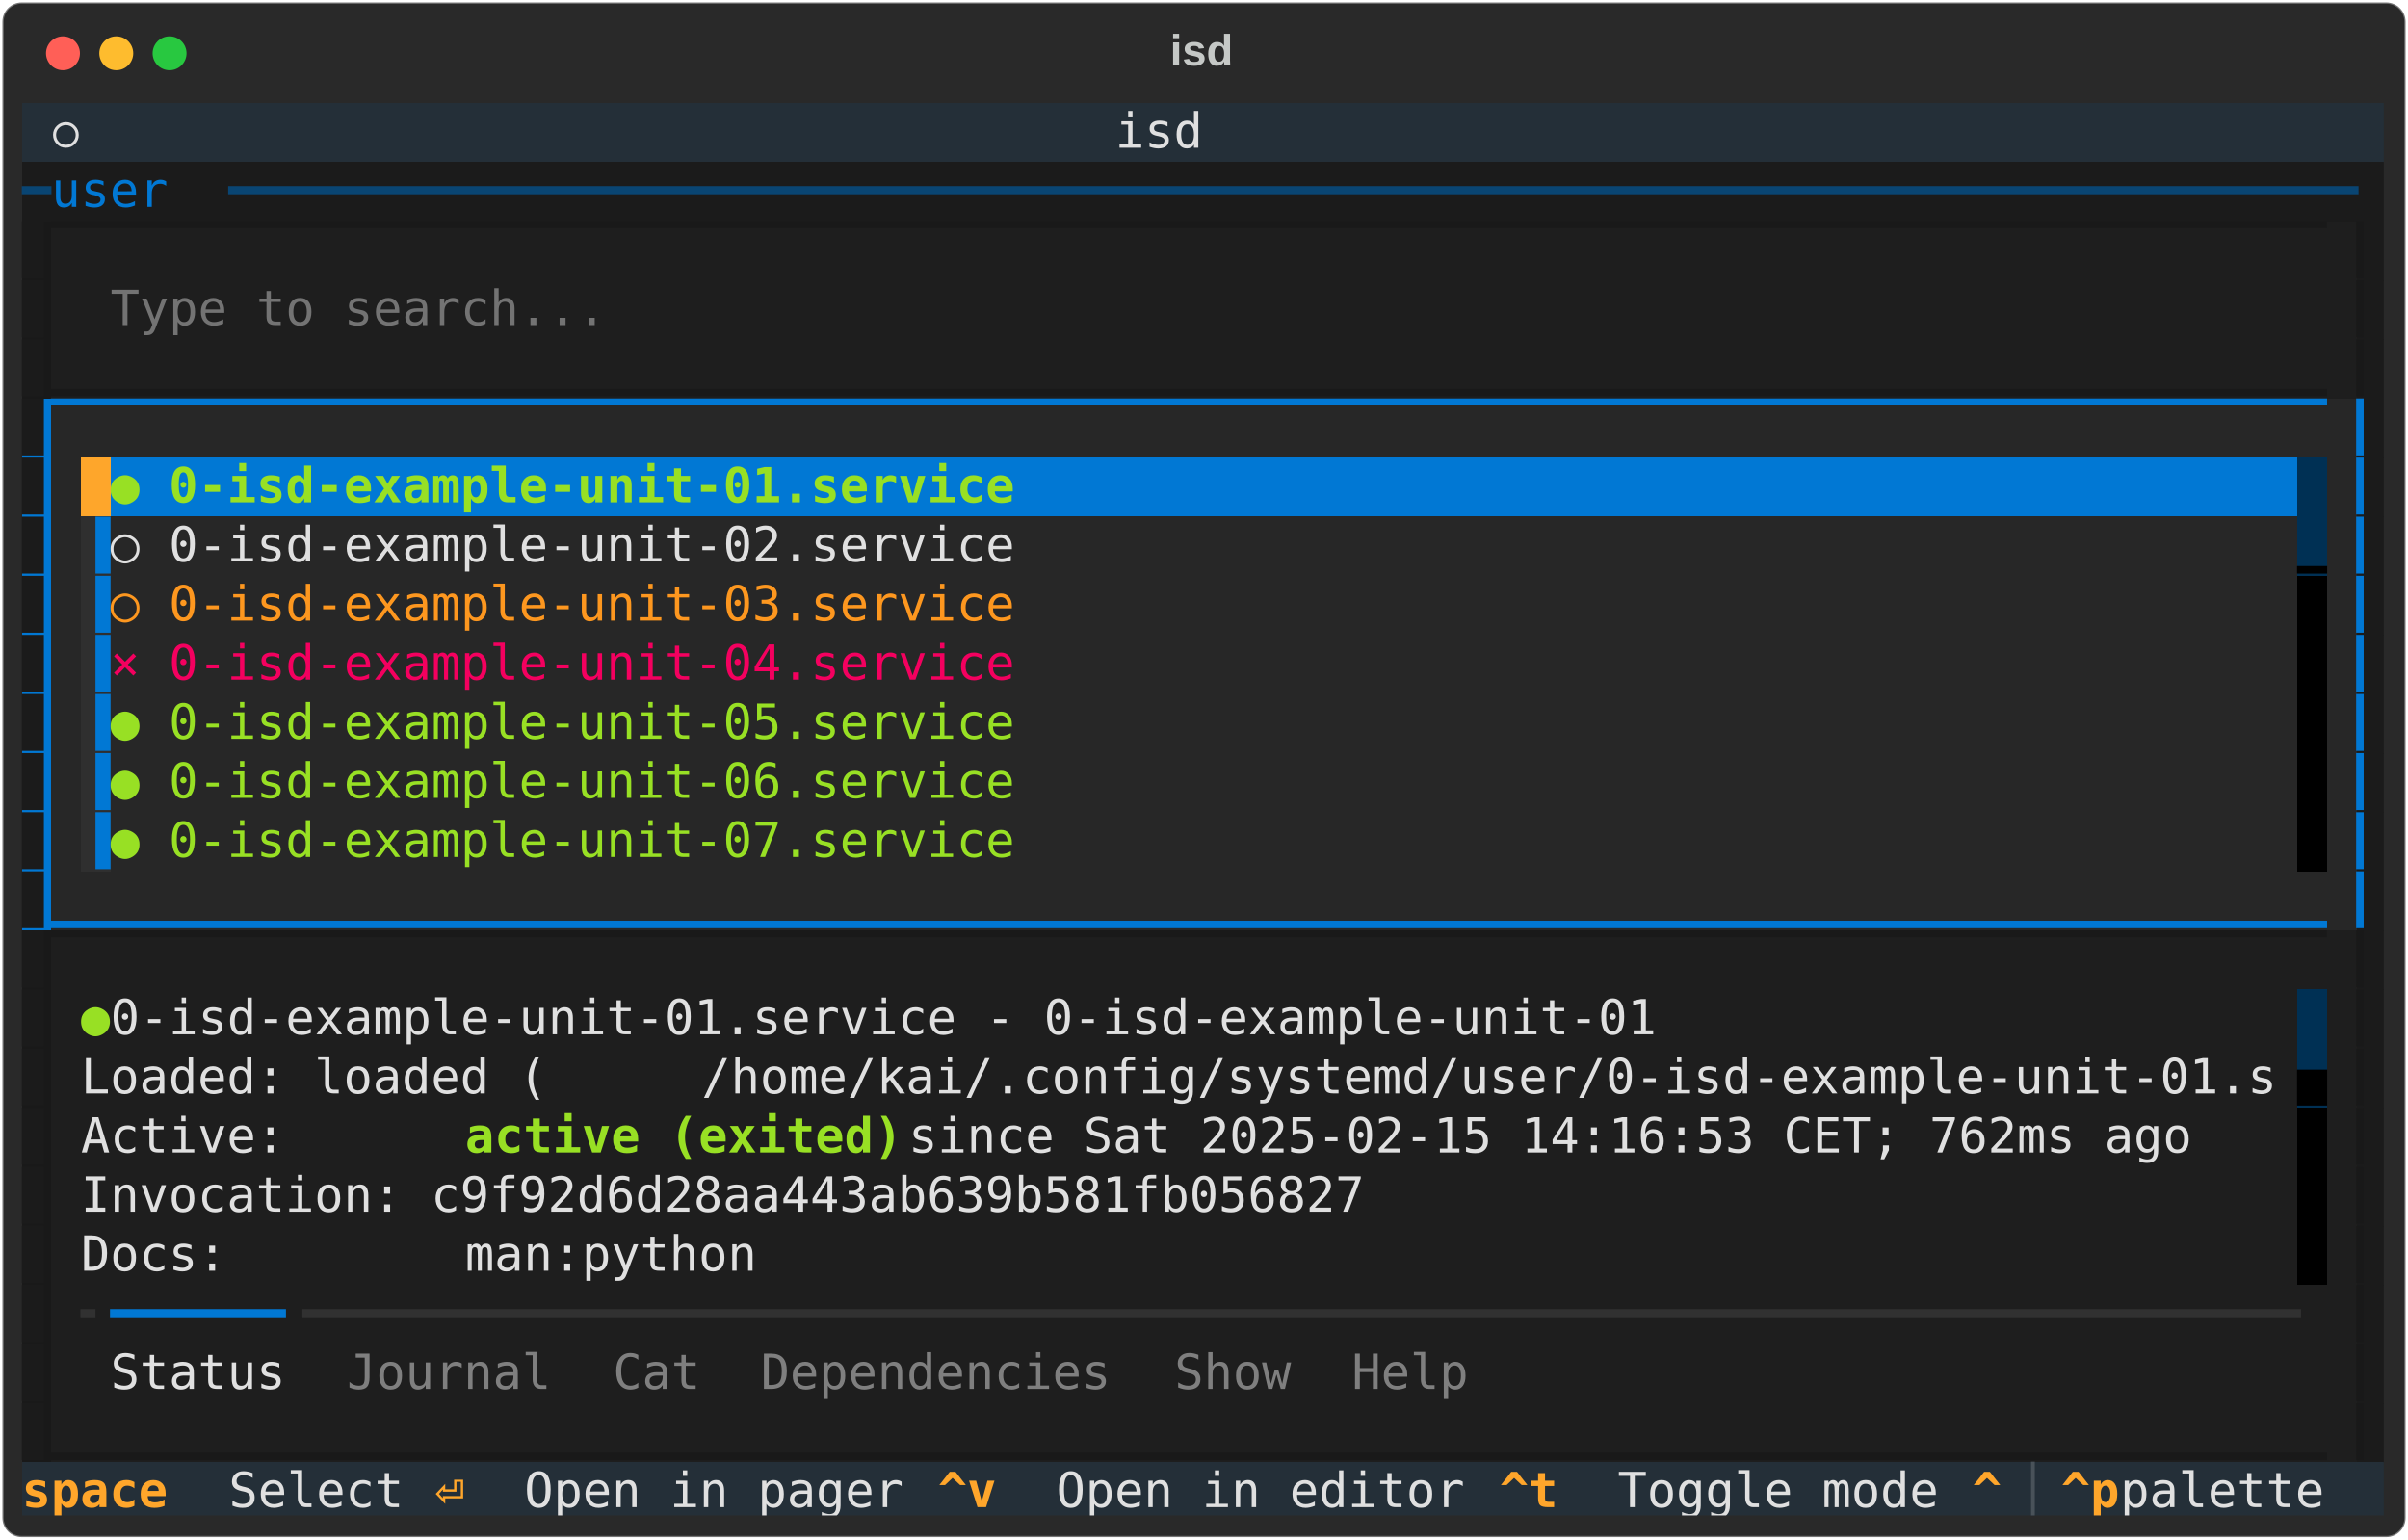
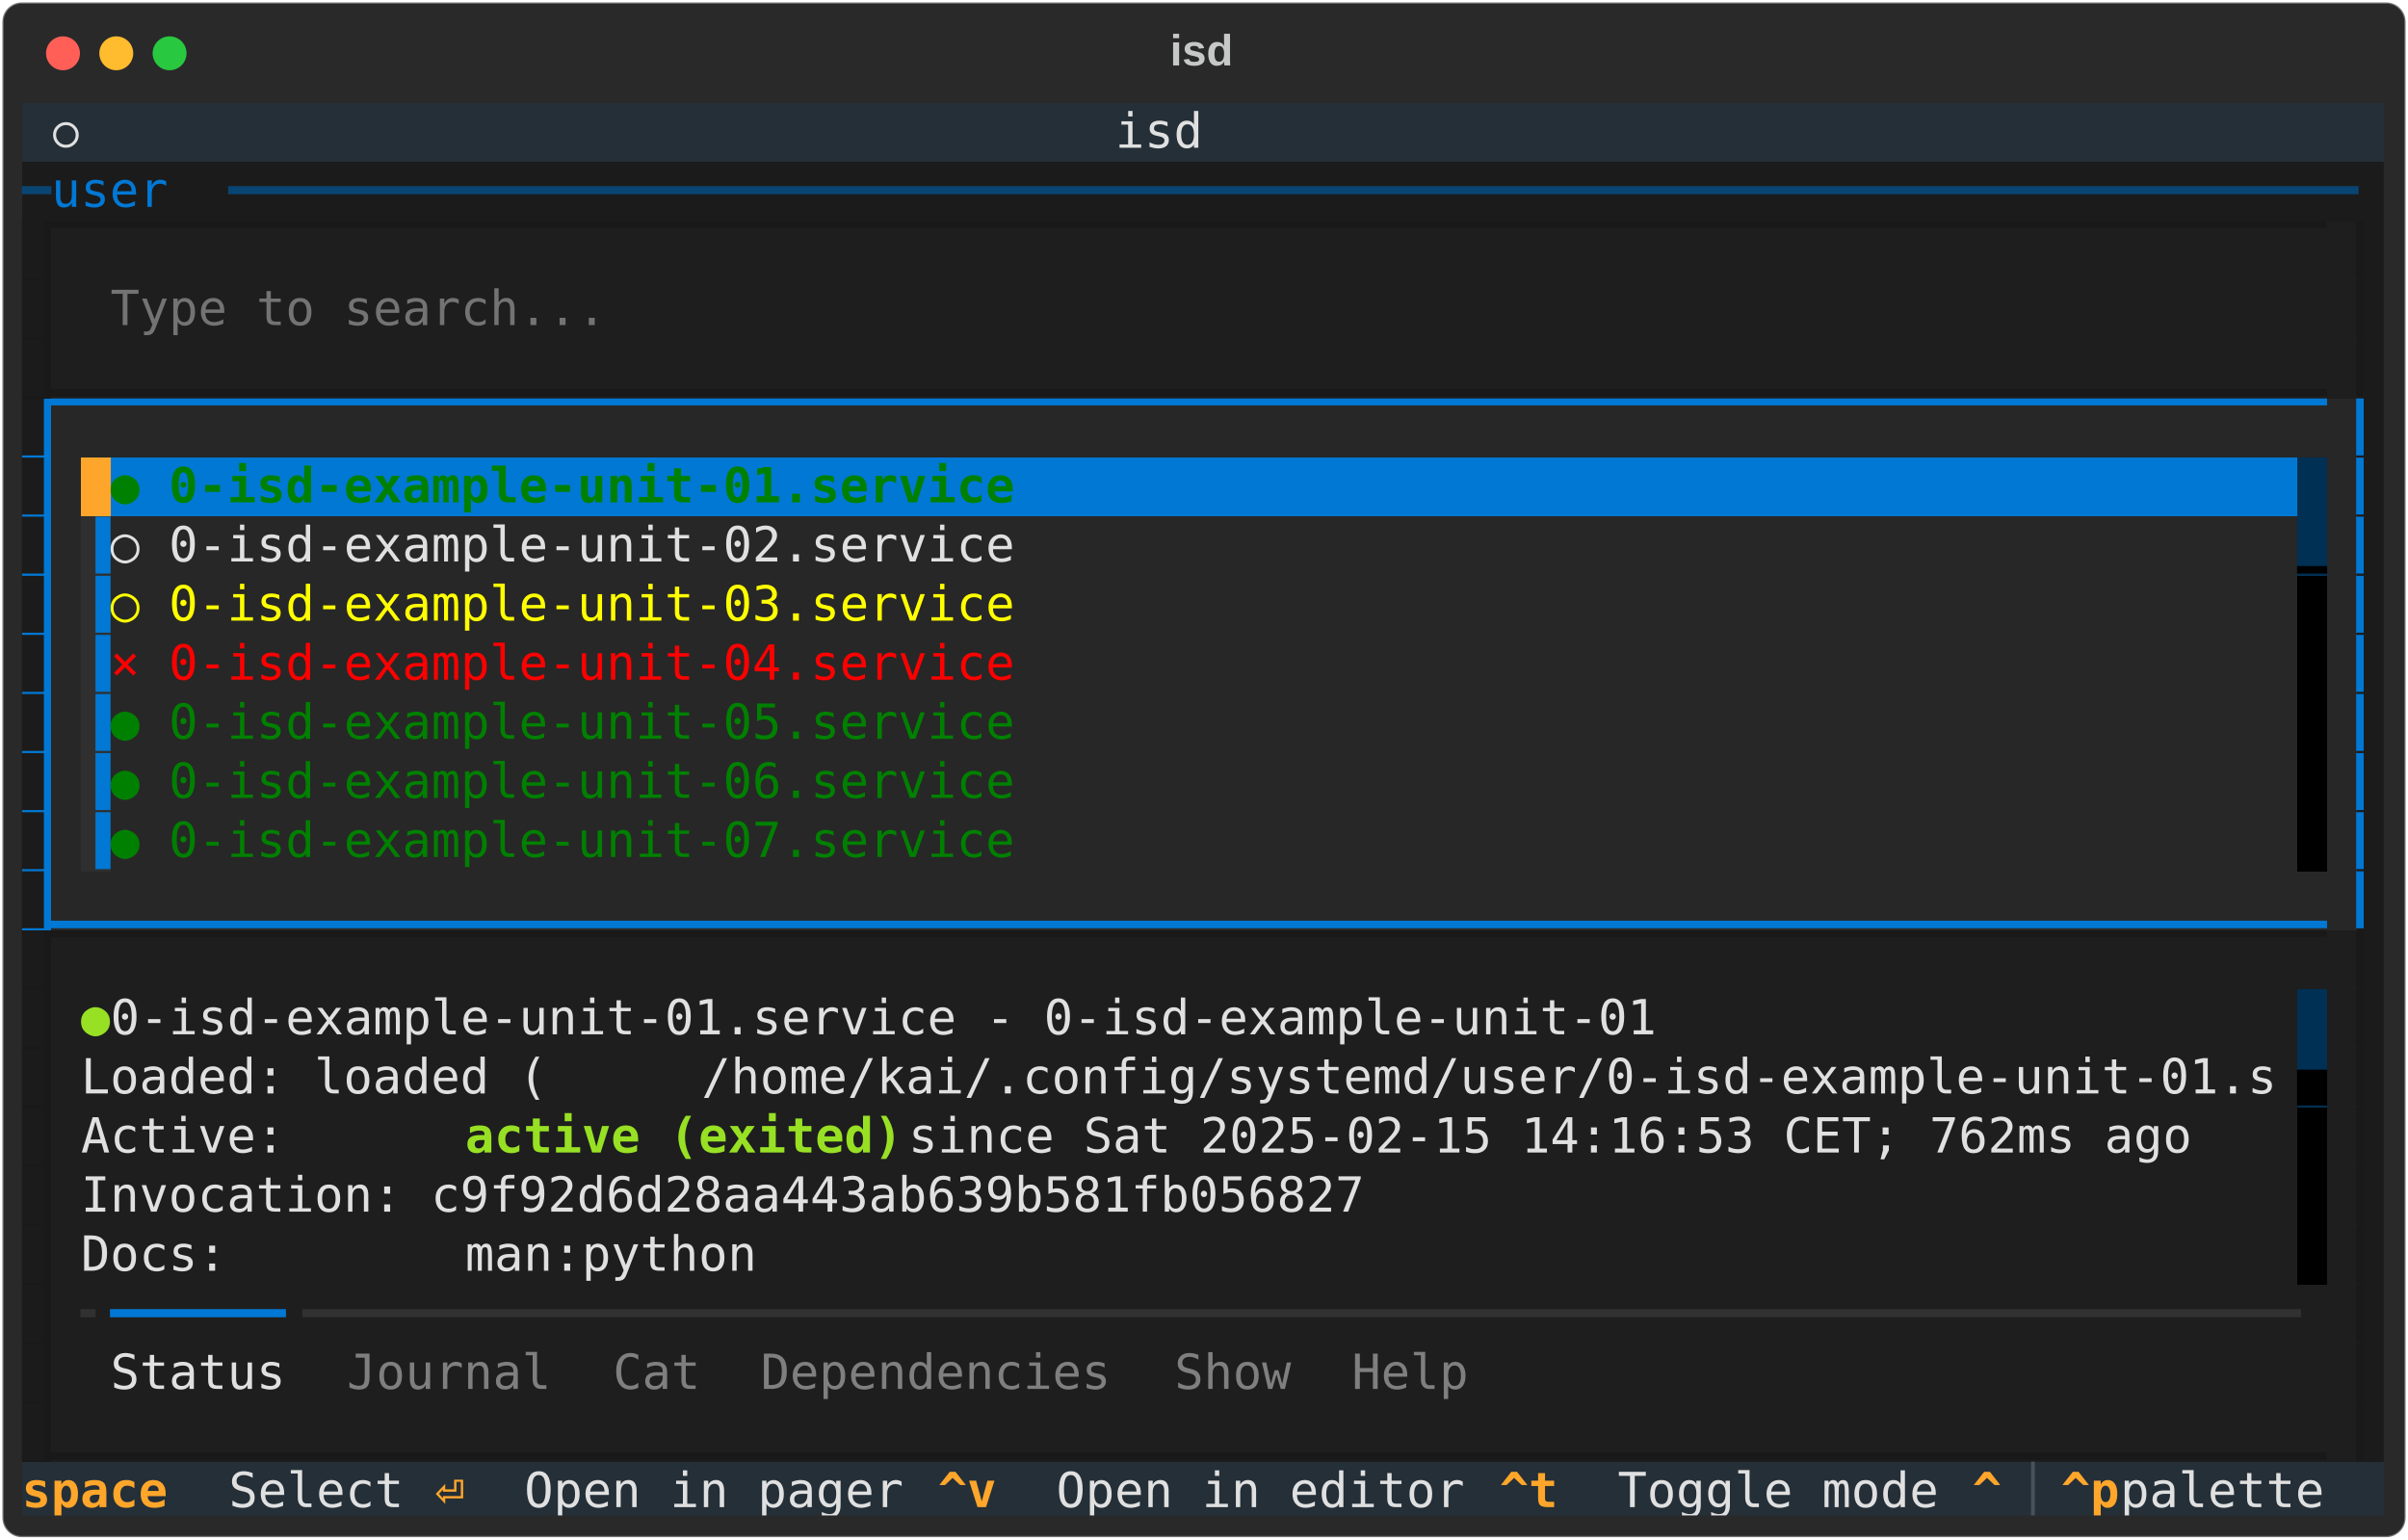
<svg xmlns="http://www.w3.org/2000/svg" class="rich-terminal" viewBox="0 0 994 635.6">
  <style>

    @font-face {
        font-family: "Fira Code";
        src: local("FiraCode-Regular"),
                url("https://cdnjs.cloudflare.com/ajax/libs/firacode/6.2.0/woff2/FiraCode-Regular.woff2") format("woff2"),
                url("https://cdnjs.cloudflare.com/ajax/libs/firacode/6.2.0/woff/FiraCode-Regular.woff") format("woff");
        font-style: normal;
        font-weight: 400;
    }
    @font-face {
        font-family: "Fira Code";
        src: local("FiraCode-Bold"),
                url("https://cdnjs.cloudflare.com/ajax/libs/firacode/6.2.0/woff2/FiraCode-Bold.woff2") format("woff2"),
                url("https://cdnjs.cloudflare.com/ajax/libs/firacode/6.2.0/woff/FiraCode-Bold.woff") format("woff");
        font-style: bold;
        font-weight: 700;
    }

    .terminal-matrix {
        font-family: Fira Code, monospace;
        font-size: 20px;
        line-height: 24.4px;
        font-variant-east-asian: full-width;
    }

    .terminal-title {
        font-size: 18px;
        font-weight: bold;
        font-family: arial;
    }

    .terminal-r1 { fill: #c5c8c6 }
.terminal-r2 { fill: #e0e0e0 }
.terminal-r3 { fill: #094573 }
.terminal-r4 { fill: #0178d4 }
.terminal-r5 { fill: #1b1b1b }
.terminal-r6 { fill: #191919 }
.terminal-r7 { fill: #737373 }
.terminal-r8 { fill: #fea62b }
- .terminal-r9 { fill: #98e024;font-weight: bold }
+ .terminal-r9 { fill: #008000;font-weight: bold }
.terminal-r10 { fill: #ddedf9;font-weight: bold }
.terminal-r11 { fill: #272727 }
.terminal-r12 { fill: #000000 }
- .terminal-r13 { fill: #fd971f }
- .terminal-r14 { fill: #f4005f }
- .terminal-r15 { fill: #98e024 }
- .terminal-r16 { fill: #1e1e1e }
- .terminal-r17 { fill: #313131 }
- .terminal-r18 { fill: #7f7f7f }
- .terminal-r19 { fill: #ffa62b;font-weight: bold }
- .terminal-r20 { fill: #495259 }
+ .terminal-r13 { fill: #ffff00 }
+ .terminal-r14 { fill: #ff0000 }
+ .terminal-r15 { fill: #008000 }
+ .terminal-r16 { fill: #98e024;font-weight: bold }
+ .terminal-r17 { fill: #1e1e1e }
+ .terminal-r18 { fill: #313131 }
+ .terminal-r19 { fill: #7f7f7f }
+ .terminal-r20 { fill: #ffa62b;font-weight: bold }
+ .terminal-r21 { fill: #495259 }
    </style>
  <defs>
    <clipPath id="terminal-clip-terminal">
      <rect x="0" y="0" width="975.0" height="584.6" />
    </clipPath>
    <clipPath id="terminal-line-0">
      <rect x="0" y="1.5" width="976" height="24.65" />
    </clipPath>
    <clipPath id="terminal-line-1">
      <rect x="0" y="25.9" width="976" height="24.65" />
    </clipPath>
    <clipPath id="terminal-line-2">
      <rect x="0" y="50.3" width="976" height="24.65" />
    </clipPath>
    <clipPath id="terminal-line-3">
      <rect x="0" y="74.7" width="976" height="24.65" />
    </clipPath>
    <clipPath id="terminal-line-4">
      <rect x="0" y="99.1" width="976" height="24.65" />
    </clipPath>
    <clipPath id="terminal-line-5">
      <rect x="0" y="123.5" width="976" height="24.65" />
    </clipPath>
    <clipPath id="terminal-line-6">
      <rect x="0" y="147.9" width="976" height="24.65" />
    </clipPath>
    <clipPath id="terminal-line-7">
      <rect x="0" y="172.3" width="976" height="24.65" />
    </clipPath>
    <clipPath id="terminal-line-8">
      <rect x="0" y="196.7" width="976" height="24.65" />
    </clipPath>
    <clipPath id="terminal-line-9">
      <rect x="0" y="221.1" width="976" height="24.65" />
    </clipPath>
    <clipPath id="terminal-line-10">
      <rect x="0" y="245.5" width="976" height="24.65" />
    </clipPath>
    <clipPath id="terminal-line-11">
      <rect x="0" y="269.9" width="976" height="24.65" />
    </clipPath>
    <clipPath id="terminal-line-12">
      <rect x="0" y="294.3" width="976" height="24.65" />
    </clipPath>
    <clipPath id="terminal-line-13">
      <rect x="0" y="318.7" width="976" height="24.65" />
    </clipPath>
    <clipPath id="terminal-line-14">
      <rect x="0" y="343.1" width="976" height="24.65" />
    </clipPath>
    <clipPath id="terminal-line-15">
      <rect x="0" y="367.5" width="976" height="24.65" />
    </clipPath>
    <clipPath id="terminal-line-16">
      <rect x="0" y="391.9" width="976" height="24.65" />
    </clipPath>
    <clipPath id="terminal-line-17">
      <rect x="0" y="416.3" width="976" height="24.65" />
    </clipPath>
    <clipPath id="terminal-line-18">
      <rect x="0" y="440.7" width="976" height="24.65" />
    </clipPath>
    <clipPath id="terminal-line-19">
      <rect x="0" y="465.1" width="976" height="24.65" />
    </clipPath>
    <clipPath id="terminal-line-20">
      <rect x="0" y="489.5" width="976" height="24.65" />
    </clipPath>
    <clipPath id="terminal-line-21">
      <rect x="0" y="513.9" width="976" height="24.65" />
    </clipPath>
    <clipPath id="terminal-line-22">
      <rect x="0" y="538.3" width="976" height="24.65" />
    </clipPath>
  </defs>
  <rect fill="#292929" stroke="rgba(255,255,255,0.35)" stroke-width="1" x="1" y="1" width="992" height="633.6" rx="8" />
  <text class="terminal-title" fill="#c5c8c6" text-anchor="middle" x="496" y="27">isd</text>
  <g transform="translate(26,22)">
    <circle cx="0" cy="0" r="7" fill="#ff5f57" />
    <circle cx="22" cy="0" r="7" fill="#febc2e" />
    <circle cx="44" cy="0" r="7" fill="#28c840" />
  </g>
  <g transform="translate(9, 41)" clip-path="url(#terminal-clip-terminal)">
    <rect fill="#242f38" x="0" y="1.5" width="12.2" height="24.65" shape-rendering="crispEdges" />
    <rect fill="#242f38" x="12.2" y="1.5" width="12.2" height="24.65" shape-rendering="crispEdges" />
    <rect fill="#242f38" x="24.4" y="1.5" width="61" height="24.65" shape-rendering="crispEdges" />
    <rect fill="#242f38" x="85.4" y="1.5" width="12.2" height="24.65" shape-rendering="crispEdges" />
    <rect fill="#242f38" x="97.6" y="1.5" width="353.8" height="24.65" shape-rendering="crispEdges" />
    <rect fill="#242f38" x="451.4" y="1.5" width="36.6" height="24.65" shape-rendering="crispEdges" />
    <rect fill="#242f38" x="488" y="1.5" width="366" height="24.65" shape-rendering="crispEdges" />
    <rect fill="#242f38" x="854" y="1.5" width="12.2" height="24.65" shape-rendering="crispEdges" />
    <rect fill="#242f38" x="866.2" y="1.5" width="0" height="24.65" shape-rendering="crispEdges" />
    <rect fill="#242f38" x="866.2" y="1.5" width="109.8" height="24.65" shape-rendering="crispEdges" />
    <rect fill="#1b1b1b" x="0" y="25.9" width="12.2" height="24.65" shape-rendering="crispEdges" />
    <rect fill="#1b1b1b" x="12.2" y="25.9" width="73.2" height="24.65" shape-rendering="crispEdges" />
    <rect fill="#1b1b1b" x="85.4" y="25.9" width="890.6" height="24.65" shape-rendering="crispEdges" />
    <rect fill="#191919" x="0" y="50.3" width="12.2" height="24.65" shape-rendering="crispEdges" />
    <rect fill="#1e1e1e" x="12.2" y="50.3" width="951.6" height="24.65" shape-rendering="crispEdges" />
    <rect fill="#1b1b1b" x="963.8" y="50.3" width="12.2" height="24.65" shape-rendering="crispEdges" />
    <rect fill="#191919" x="0" y="74.7" width="12.2" height="24.65" shape-rendering="crispEdges" />
    <rect fill="#1e1e1e" x="12.2" y="74.7" width="24.4" height="24.65" shape-rendering="crispEdges" />
    <rect fill="#1e1e1e" x="36.6" y="74.7" width="207.4" height="24.65" shape-rendering="crispEdges" />
    <rect fill="#1e1e1e" x="244" y="74.7" width="695.4" height="24.65" shape-rendering="crispEdges" />
    <rect fill="#1e1e1e" x="939.4" y="74.7" width="24.4" height="24.65" shape-rendering="crispEdges" />
    <rect fill="#1b1b1b" x="963.8" y="74.7" width="12.2" height="24.65" shape-rendering="crispEdges" />
    <rect fill="#191919" x="0" y="99.1" width="12.2" height="24.65" shape-rendering="crispEdges" />
    <rect fill="#1e1e1e" x="12.2" y="99.1" width="951.6" height="24.65" shape-rendering="crispEdges" />
    <rect fill="#1b1b1b" x="963.8" y="99.1" width="12.2" height="24.65" shape-rendering="crispEdges" />
    <rect fill="#0178d4" x="0" y="123.5" width="12.2" height="24.65" shape-rendering="crispEdges" />
    <rect fill="#272727" x="12.2" y="123.5" width="951.6" height="24.65" shape-rendering="crispEdges" />
    <rect fill="#1b1b1b" x="963.8" y="123.5" width="12.2" height="24.65" shape-rendering="crispEdges" />
    <rect fill="#0178d4" x="0" y="147.9" width="12.2" height="24.65" shape-rendering="crispEdges" />
    <rect fill="#272727" x="12.2" y="147.9" width="12.2" height="24.65" shape-rendering="crispEdges" />
    <rect fill="#fea62b" x="24.4" y="147.9" width="12.2" height="24.65" shape-rendering="crispEdges" />
    <rect fill="#0178d4" x="36.6" y="147.9" width="390.4" height="24.65" shape-rendering="crispEdges" />
    <rect fill="#0178d4" x="427" y="147.9" width="512.4" height="24.65" shape-rendering="crispEdges" />
    <rect fill="#003054" x="939.4" y="147.9" width="12.2" height="24.65" shape-rendering="crispEdges" />
    <rect fill="#272727" x="951.6" y="147.9" width="12.2" height="24.65" shape-rendering="crispEdges" />
    <rect fill="#1b1b1b" x="963.8" y="147.9" width="12.2" height="24.65" shape-rendering="crispEdges" />
    <rect fill="#0178d4" x="0" y="172.3" width="12.2" height="24.65" shape-rendering="crispEdges" />
    <rect fill="#272727" x="12.2" y="172.3" width="12.2" height="24.65" shape-rendering="crispEdges" />
    <rect fill="#2f2f2f" x="24.4" y="172.3" width="12.2" height="24.65" shape-rendering="crispEdges" />
-     <rect fill="#272727" x="36.6" y="172.3" width="902.8" height="24.65" shape-rendering="crispEdges" />
+     <rect fill="#272727" x="36.6" y="172.3" width="390.4" height="24.65" shape-rendering="crispEdges" />
+     <rect fill="#272727" x="427" y="172.3" width="512.4" height="24.65" shape-rendering="crispEdges" />
    <rect fill="#003054" x="939.4" y="172.3" width="12.2" height="24.65" shape-rendering="crispEdges" />
    <rect fill="#272727" x="951.6" y="172.3" width="12.2" height="24.65" shape-rendering="crispEdges" />
    <rect fill="#1b1b1b" x="963.8" y="172.3" width="12.2" height="24.65" shape-rendering="crispEdges" />
    <rect fill="#0178d4" x="0" y="196.7" width="12.2" height="24.65" shape-rendering="crispEdges" />
    <rect fill="#272727" x="12.2" y="196.7" width="12.2" height="24.65" shape-rendering="crispEdges" />
    <rect fill="#2f2f2f" x="24.4" y="196.7" width="12.2" height="24.65" shape-rendering="crispEdges" />
    <rect fill="#272727" x="36.6" y="196.7" width="390.4" height="24.65" shape-rendering="crispEdges" />
    <rect fill="#272727" x="427" y="196.7" width="512.4" height="24.65" shape-rendering="crispEdges" />
    <rect fill="#000000" x="939.4" y="196.7" width="12.2" height="24.65" shape-rendering="crispEdges" />
    <rect fill="#272727" x="951.6" y="196.7" width="12.2" height="24.65" shape-rendering="crispEdges" />
    <rect fill="#1b1b1b" x="963.8" y="196.7" width="12.2" height="24.65" shape-rendering="crispEdges" />
    <rect fill="#0178d4" x="0" y="221.1" width="12.2" height="24.65" shape-rendering="crispEdges" />
    <rect fill="#272727" x="12.2" y="221.1" width="12.2" height="24.65" shape-rendering="crispEdges" />
    <rect fill="#2f2f2f" x="24.4" y="221.1" width="12.2" height="24.65" shape-rendering="crispEdges" />
    <rect fill="#272727" x="36.6" y="221.1" width="390.4" height="24.65" shape-rendering="crispEdges" />
    <rect fill="#272727" x="427" y="221.1" width="512.4" height="24.65" shape-rendering="crispEdges" />
    <rect fill="#000000" x="939.4" y="221.1" width="12.2" height="24.65" shape-rendering="crispEdges" />
    <rect fill="#272727" x="951.6" y="221.1" width="12.2" height="24.65" shape-rendering="crispEdges" />
    <rect fill="#1b1b1b" x="963.8" y="221.1" width="12.2" height="24.65" shape-rendering="crispEdges" />
    <rect fill="#0178d4" x="0" y="245.5" width="12.2" height="24.65" shape-rendering="crispEdges" />
    <rect fill="#272727" x="12.2" y="245.5" width="12.2" height="24.65" shape-rendering="crispEdges" />
    <rect fill="#2f2f2f" x="24.4" y="245.5" width="12.2" height="24.65" shape-rendering="crispEdges" />
    <rect fill="#272727" x="36.6" y="245.5" width="390.4" height="24.65" shape-rendering="crispEdges" />
    <rect fill="#272727" x="427" y="245.5" width="512.4" height="24.65" shape-rendering="crispEdges" />
    <rect fill="#000000" x="939.4" y="245.5" width="12.2" height="24.65" shape-rendering="crispEdges" />
    <rect fill="#272727" x="951.6" y="245.5" width="12.2" height="24.65" shape-rendering="crispEdges" />
    <rect fill="#1b1b1b" x="963.8" y="245.5" width="12.2" height="24.65" shape-rendering="crispEdges" />
    <rect fill="#0178d4" x="0" y="269.9" width="12.2" height="24.65" shape-rendering="crispEdges" />
    <rect fill="#272727" x="12.2" y="269.9" width="12.2" height="24.65" shape-rendering="crispEdges" />
    <rect fill="#2f2f2f" x="24.4" y="269.9" width="12.2" height="24.65" shape-rendering="crispEdges" />
    <rect fill="#272727" x="36.6" y="269.9" width="390.4" height="24.65" shape-rendering="crispEdges" />
    <rect fill="#272727" x="427" y="269.9" width="512.4" height="24.65" shape-rendering="crispEdges" />
    <rect fill="#000000" x="939.4" y="269.9" width="12.2" height="24.65" shape-rendering="crispEdges" />
    <rect fill="#272727" x="951.6" y="269.9" width="12.2" height="24.65" shape-rendering="crispEdges" />
    <rect fill="#1b1b1b" x="963.8" y="269.9" width="12.2" height="24.65" shape-rendering="crispEdges" />
    <rect fill="#0178d4" x="0" y="294.3" width="12.2" height="24.65" shape-rendering="crispEdges" />
    <rect fill="#272727" x="12.2" y="294.3" width="12.2" height="24.65" shape-rendering="crispEdges" />
    <rect fill="#2f2f2f" x="24.4" y="294.3" width="12.2" height="24.65" shape-rendering="crispEdges" />
    <rect fill="#272727" x="36.6" y="294.3" width="390.4" height="24.65" shape-rendering="crispEdges" />
    <rect fill="#272727" x="427" y="294.3" width="512.4" height="24.65" shape-rendering="crispEdges" />
    <rect fill="#000000" x="939.4" y="294.3" width="12.2" height="24.65" shape-rendering="crispEdges" />
    <rect fill="#272727" x="951.6" y="294.3" width="12.2" height="24.65" shape-rendering="crispEdges" />
    <rect fill="#1b1b1b" x="963.8" y="294.3" width="12.2" height="24.65" shape-rendering="crispEdges" />
    <rect fill="#0178d4" x="0" y="318.7" width="12.2" height="24.65" shape-rendering="crispEdges" />
    <rect fill="#272727" x="12.2" y="318.7" width="951.6" height="24.65" shape-rendering="crispEdges" />
    <rect fill="#1b1b1b" x="963.8" y="318.7" width="12.2" height="24.65" shape-rendering="crispEdges" />
    <rect fill="#191919" x="0" y="343.1" width="12.2" height="24.65" shape-rendering="crispEdges" />
    <rect fill="#1e1e1e" x="12.2" y="343.1" width="951.6" height="24.65" shape-rendering="crispEdges" />
    <rect fill="#1b1b1b" x="963.8" y="343.1" width="12.2" height="24.65" shape-rendering="crispEdges" />
    <rect fill="#191919" x="0" y="367.5" width="12.2" height="24.65" shape-rendering="crispEdges" />
    <rect fill="#1e1e1e" x="12.2" y="367.5" width="12.2" height="24.65" shape-rendering="crispEdges" />
    <rect fill="#1e1e1e" x="24.4" y="367.5" width="12.2" height="24.65" shape-rendering="crispEdges" />
    <rect fill="#1e1e1e" x="36.6" y="367.5" width="902.8" height="24.65" shape-rendering="crispEdges" />
    <rect fill="#003054" x="939.4" y="367.5" width="12.2" height="24.65" shape-rendering="crispEdges" />
    <rect fill="#1e1e1e" x="951.6" y="367.5" width="12.2" height="24.65" shape-rendering="crispEdges" />
    <rect fill="#1b1b1b" x="963.8" y="367.5" width="12.2" height="24.65" shape-rendering="crispEdges" />
    <rect fill="#191919" x="0" y="391.9" width="12.2" height="24.65" shape-rendering="crispEdges" />
    <rect fill="#1e1e1e" x="12.2" y="391.9" width="12.2" height="24.65" shape-rendering="crispEdges" />
    <rect fill="#1e1e1e" x="24.4" y="391.9" width="256.2" height="24.65" shape-rendering="crispEdges" />
    <rect fill="#1e1e1e" x="280.6" y="391.9" width="658.8" height="24.65" shape-rendering="crispEdges" />
    <rect fill="#003054" x="939.4" y="391.9" width="12.2" height="24.65" shape-rendering="crispEdges" />
    <rect fill="#1e1e1e" x="951.6" y="391.9" width="12.2" height="24.65" shape-rendering="crispEdges" />
    <rect fill="#1b1b1b" x="963.8" y="391.9" width="12.2" height="24.65" shape-rendering="crispEdges" />
    <rect fill="#191919" x="0" y="416.3" width="12.2" height="24.65" shape-rendering="crispEdges" />
    <rect fill="#1e1e1e" x="12.2" y="416.3" width="12.2" height="24.65" shape-rendering="crispEdges" />
    <rect fill="#1e1e1e" x="24.4" y="416.3" width="158.6" height="24.65" shape-rendering="crispEdges" />
    <rect fill="#1e1e1e" x="183" y="416.3" width="183" height="24.65" shape-rendering="crispEdges" />
    <rect fill="#1e1e1e" x="366" y="416.3" width="573.4" height="24.65" shape-rendering="crispEdges" />
    <rect fill="#000000" x="939.4" y="416.3" width="12.2" height="24.65" shape-rendering="crispEdges" />
    <rect fill="#1e1e1e" x="951.6" y="416.3" width="12.2" height="24.65" shape-rendering="crispEdges" />
    <rect fill="#1b1b1b" x="963.8" y="416.3" width="12.2" height="24.65" shape-rendering="crispEdges" />
    <rect fill="#191919" x="0" y="440.7" width="12.2" height="24.65" shape-rendering="crispEdges" />
    <rect fill="#1e1e1e" x="12.2" y="440.7" width="12.2" height="24.65" shape-rendering="crispEdges" />
    <rect fill="#1e1e1e" x="24.4" y="440.7" width="915" height="24.65" shape-rendering="crispEdges" />
    <rect fill="#000000" x="939.4" y="440.7" width="12.2" height="24.65" shape-rendering="crispEdges" />
    <rect fill="#1e1e1e" x="951.6" y="440.7" width="12.2" height="24.65" shape-rendering="crispEdges" />
    <rect fill="#1b1b1b" x="963.8" y="440.7" width="12.2" height="24.65" shape-rendering="crispEdges" />
    <rect fill="#191919" x="0" y="465.1" width="12.2" height="24.65" shape-rendering="crispEdges" />
    <rect fill="#1e1e1e" x="12.2" y="465.1" width="12.2" height="24.65" shape-rendering="crispEdges" />
    <rect fill="#1e1e1e" x="24.4" y="465.1" width="158.6" height="24.65" shape-rendering="crispEdges" />
    <rect fill="#1e1e1e" x="183" y="465.1" width="122" height="24.65" shape-rendering="crispEdges" />
    <rect fill="#1e1e1e" x="305" y="465.1" width="634.4" height="24.65" shape-rendering="crispEdges" />
    <rect fill="#000000" x="939.4" y="465.1" width="12.2" height="24.65" shape-rendering="crispEdges" />
    <rect fill="#1e1e1e" x="951.6" y="465.1" width="12.2" height="24.65" shape-rendering="crispEdges" />
    <rect fill="#1b1b1b" x="963.8" y="465.1" width="12.2" height="24.65" shape-rendering="crispEdges" />
    <rect fill="#191919" x="0" y="489.5" width="12.2" height="24.65" shape-rendering="crispEdges" />
    <rect fill="#1e1e1e" x="12.2" y="489.5" width="12.2" height="24.65" shape-rendering="crispEdges" />
    <rect fill="#1e1e1e" x="24.4" y="489.5" width="12.2" height="24.65" shape-rendering="crispEdges" />
    <rect fill="#1e1e1e" x="36.6" y="489.5" width="73.2" height="24.65" shape-rendering="crispEdges" />
    <rect fill="#1e1e1e" x="109.8" y="489.5" width="841.8" height="24.65" shape-rendering="crispEdges" />
    <rect fill="#1e1e1e" x="951.6" y="489.5" width="12.2" height="24.65" shape-rendering="crispEdges" />
    <rect fill="#1b1b1b" x="963.8" y="489.5" width="12.2" height="24.65" shape-rendering="crispEdges" />
    <rect fill="#191919" x="0" y="513.9" width="12.2" height="24.65" shape-rendering="crispEdges" />
    <rect fill="#1e1e1e" x="12.2" y="513.9" width="24.4" height="24.65" shape-rendering="crispEdges" />
    <rect fill="#1e1e1e" x="36.6" y="513.9" width="73.2" height="24.65" shape-rendering="crispEdges" />
    <rect fill="#1e1e1e" x="109.8" y="513.9" width="24.4" height="24.65" shape-rendering="crispEdges" />
    <rect fill="#1e1e1e" x="134.2" y="513.9" width="85.4" height="24.65" shape-rendering="crispEdges" />
    <rect fill="#1e1e1e" x="219.6" y="513.9" width="24.4" height="24.65" shape-rendering="crispEdges" />
    <rect fill="#1e1e1e" x="244" y="513.9" width="36.6" height="24.65" shape-rendering="crispEdges" />
    <rect fill="#1e1e1e" x="280.6" y="513.9" width="24.4" height="24.65" shape-rendering="crispEdges" />
    <rect fill="#1e1e1e" x="305" y="513.9" width="146.4" height="24.65" shape-rendering="crispEdges" />
    <rect fill="#1e1e1e" x="451.4" y="513.9" width="24.4" height="24.65" shape-rendering="crispEdges" />
    <rect fill="#1e1e1e" x="475.8" y="513.9" width="48.8" height="24.65" shape-rendering="crispEdges" />
    <rect fill="#1e1e1e" x="524.6" y="513.9" width="24.4" height="24.65" shape-rendering="crispEdges" />
    <rect fill="#1e1e1e" x="549" y="513.9" width="48.8" height="24.65" shape-rendering="crispEdges" />
-     <rect fill="#1e1e1e" x="597.8" y="513.9" width="12.2" height="24.65" shape-rendering="crispEdges" />
-     <rect fill="#1e1e1e" x="610" y="513.9" width="341.6" height="24.65" shape-rendering="crispEdges" />
-     <rect fill="#1e1e1e" x="951.6" y="513.9" width="12.2" height="24.65" shape-rendering="crispEdges" />
+     <rect fill="#1e1e1e" x="597.8" y="513.9" width="366" height="24.65" shape-rendering="crispEdges" />
    <rect fill="#1b1b1b" x="963.8" y="513.9" width="12.2" height="24.65" shape-rendering="crispEdges" />
    <rect fill="#191919" x="0" y="538.3" width="12.2" height="24.65" shape-rendering="crispEdges" />
    <rect fill="#1e1e1e" x="12.2" y="538.3" width="951.6" height="24.65" shape-rendering="crispEdges" />
    <rect fill="#1b1b1b" x="963.8" y="538.3" width="12.2" height="24.65" shape-rendering="crispEdges" />
    <rect fill="#242f38" x="0" y="562.7" width="85.4" height="24.65" shape-rendering="crispEdges" />
    <rect fill="#242f38" x="85.4" y="562.7" width="85.4" height="24.65" shape-rendering="crispEdges" />
    <rect fill="#242f38" x="170.8" y="562.7" width="36.6" height="24.65" shape-rendering="crispEdges" />
    <rect fill="#242f38" x="207.4" y="562.7" width="170.8" height="24.65" shape-rendering="crispEdges" />
    <rect fill="#242f38" x="378.2" y="562.7" width="48.8" height="24.65" shape-rendering="crispEdges" />
    <rect fill="#242f38" x="427" y="562.7" width="183" height="24.65" shape-rendering="crispEdges" />
    <rect fill="#242f38" x="610" y="562.7" width="48.8" height="24.65" shape-rendering="crispEdges" />
    <rect fill="#242f38" x="658.8" y="562.7" width="146.4" height="24.65" shape-rendering="crispEdges" />
    <rect fill="#242f38" x="805.2" y="562.7" width="24.4" height="24.65" shape-rendering="crispEdges" />
    <rect fill="#242f38" x="829.6" y="562.7" width="12.2" height="24.65" shape-rendering="crispEdges" />
    <rect fill="#242f38" x="841.8" y="562.7" width="24.4" height="24.65" shape-rendering="crispEdges" />
    <rect fill="#242f38" x="866.2" y="562.7" width="97.6" height="24.65" shape-rendering="crispEdges" />
    <rect fill="#242f38" x="963.8" y="562.7" width="12.2" height="24.65" shape-rendering="crispEdges" />
    <g class="terminal-matrix">
      <text class="terminal-r2" x="12.2" y="20" textLength="12.2" clip-path="url(#terminal-line-0)">⭘</text>
      <text class="terminal-r2" x="451.4" y="20" textLength="36.6" clip-path="url(#terminal-line-0)">isd</text>
      <text class="terminal-r1" x="976" y="20" textLength="12.2" clip-path="url(#terminal-line-0)">
</text>
      <text class="terminal-r3" x="0" y="44.4" textLength="12.2" clip-path="url(#terminal-line-1)">━</text>
      <text class="terminal-r4" x="12.2" y="44.4" textLength="73.2" clip-path="url(#terminal-line-1)"> user </text>
      <text class="terminal-r3" x="85.4" y="44.4" textLength="890.6" clip-path="url(#terminal-line-1)">━━━━━━━━━━━━━━━━━━━━━━━━━━━━━━━━━━━━━━━━━━━━━━━━━━━━━━━━━━━━━━━━━━━━━━━━━</text>
      <text class="terminal-r1" x="976" y="44.4" textLength="12.2" clip-path="url(#terminal-line-1)">
</text>
      <text class="terminal-r5" x="0" y="68.8" textLength="12.2" clip-path="url(#terminal-line-2)">▊</text>
      <text class="terminal-r6" x="12.2" y="68.8" textLength="951.6" clip-path="url(#terminal-line-2)">▔▔▔▔▔▔▔▔▔▔▔▔▔▔▔▔▔▔▔▔▔▔▔▔▔▔▔▔▔▔▔▔▔▔▔▔▔▔▔▔▔▔▔▔▔▔▔▔▔▔▔▔▔▔▔▔▔▔▔▔▔▔▔▔▔▔▔▔▔▔▔▔▔▔▔▔▔▔</text>
      <text class="terminal-r6" x="963.8" y="68.8" textLength="12.2" clip-path="url(#terminal-line-2)">▎</text>
      <text class="terminal-r1" x="976" y="68.8" textLength="12.2" clip-path="url(#terminal-line-2)">
</text>
      <text class="terminal-r5" x="0" y="93.2" textLength="12.2" clip-path="url(#terminal-line-3)">▊</text>
      <text class="terminal-r7" x="36.6" y="93.2" textLength="207.4" clip-path="url(#terminal-line-3)">Type to search...</text>
      <text class="terminal-r6" x="963.8" y="93.2" textLength="12.2" clip-path="url(#terminal-line-3)">▎</text>
      <text class="terminal-r1" x="976" y="93.2" textLength="12.2" clip-path="url(#terminal-line-3)">
</text>
      <text class="terminal-r5" x="0" y="117.6" textLength="12.2" clip-path="url(#terminal-line-4)">▊</text>
      <text class="terminal-r6" x="12.2" y="117.6" textLength="951.6" clip-path="url(#terminal-line-4)">▁▁▁▁▁▁▁▁▁▁▁▁▁▁▁▁▁▁▁▁▁▁▁▁▁▁▁▁▁▁▁▁▁▁▁▁▁▁▁▁▁▁▁▁▁▁▁▁▁▁▁▁▁▁▁▁▁▁▁▁▁▁▁▁▁▁▁▁▁▁▁▁▁▁▁▁▁▁</text>
      <text class="terminal-r6" x="963.8" y="117.6" textLength="12.2" clip-path="url(#terminal-line-4)">▎</text>
      <text class="terminal-r1" x="976" y="117.6" textLength="12.2" clip-path="url(#terminal-line-4)">
</text>
      <text class="terminal-r5" x="0" y="142" textLength="12.2" clip-path="url(#terminal-line-5)">▊</text>
      <text class="terminal-r4" x="12.2" y="142" textLength="951.6" clip-path="url(#terminal-line-5)">▔▔▔▔▔▔▔▔▔▔▔▔▔▔▔▔▔▔▔▔▔▔▔▔▔▔▔▔▔▔▔▔▔▔▔▔▔▔▔▔▔▔▔▔▔▔▔▔▔▔▔▔▔▔▔▔▔▔▔▔▔▔▔▔▔▔▔▔▔▔▔▔▔▔▔▔▔▔</text>
      <text class="terminal-r4" x="963.8" y="142" textLength="12.2" clip-path="url(#terminal-line-5)">▎</text>
      <text class="terminal-r1" x="976" y="142" textLength="12.2" clip-path="url(#terminal-line-5)">
</text>
      <text class="terminal-r5" x="0" y="166.4" textLength="12.2" clip-path="url(#terminal-line-6)">▊</text>
      <text class="terminal-r8" x="24.4" y="166.4" textLength="12.2" clip-path="url(#terminal-line-6)">▐</text>
      <text class="terminal-r9" x="36.6" y="166.4" textLength="390.4" clip-path="url(#terminal-line-6)"> ● 0-isd-example-unit-01.service</text>
      <text class="terminal-r4" x="963.8" y="166.4" textLength="12.2" clip-path="url(#terminal-line-6)">▎</text>
      <text class="terminal-r1" x="976" y="166.4" textLength="12.2" clip-path="url(#terminal-line-6)">
</text>
      <text class="terminal-r5" x="0" y="190.8" textLength="12.2" clip-path="url(#terminal-line-7)">▊</text>
      <text class="terminal-r4" x="24.4" y="190.8" textLength="12.2" clip-path="url(#terminal-line-7)">▐</text>
-       <text class="terminal-r2" x="36.6" y="190.8" textLength="902.8" clip-path="url(#terminal-line-7)"> ○ 0-isd-example-unit-02.service                                          </text>
+       <text class="terminal-r2" x="36.6" y="190.8" textLength="390.4" clip-path="url(#terminal-line-7)"> ○ 0-isd-example-unit-02.service</text>
      <text class="terminal-r12" x="939.4" y="190.8" textLength="12.2" clip-path="url(#terminal-line-7)">▁</text>
      <text class="terminal-r4" x="963.8" y="190.8" textLength="12.2" clip-path="url(#terminal-line-7)">▎</text>
      <text class="terminal-r1" x="976" y="190.8" textLength="12.2" clip-path="url(#terminal-line-7)">
</text>
      <text class="terminal-r5" x="0" y="215.2" textLength="12.2" clip-path="url(#terminal-line-8)">▊</text>
      <text class="terminal-r4" x="24.4" y="215.2" textLength="12.2" clip-path="url(#terminal-line-8)">▐</text>
      <text class="terminal-r13" x="36.6" y="215.2" textLength="390.4" clip-path="url(#terminal-line-8)"> ○ 0-isd-example-unit-03.service</text>
      <text class="terminal-r4" x="963.8" y="215.2" textLength="12.2" clip-path="url(#terminal-line-8)">▎</text>
      <text class="terminal-r1" x="976" y="215.2" textLength="12.2" clip-path="url(#terminal-line-8)">
</text>
      <text class="terminal-r5" x="0" y="239.6" textLength="12.2" clip-path="url(#terminal-line-9)">▊</text>
      <text class="terminal-r4" x="24.4" y="239.6" textLength="12.2" clip-path="url(#terminal-line-9)">▐</text>
      <text class="terminal-r14" x="36.6" y="239.6" textLength="390.4" clip-path="url(#terminal-line-9)"> × 0-isd-example-unit-04.service</text>
      <text class="terminal-r4" x="963.8" y="239.6" textLength="12.2" clip-path="url(#terminal-line-9)">▎</text>
      <text class="terminal-r1" x="976" y="239.6" textLength="12.2" clip-path="url(#terminal-line-9)">
</text>
      <text class="terminal-r5" x="0" y="264" textLength="12.2" clip-path="url(#terminal-line-10)">▊</text>
      <text class="terminal-r4" x="24.4" y="264" textLength="12.2" clip-path="url(#terminal-line-10)">▐</text>
      <text class="terminal-r15" x="36.6" y="264" textLength="390.4" clip-path="url(#terminal-line-10)"> ● 0-isd-example-unit-05.service</text>
      <text class="terminal-r4" x="963.8" y="264" textLength="12.2" clip-path="url(#terminal-line-10)">▎</text>
      <text class="terminal-r1" x="976" y="264" textLength="12.2" clip-path="url(#terminal-line-10)">
</text>
      <text class="terminal-r5" x="0" y="288.4" textLength="12.2" clip-path="url(#terminal-line-11)">▊</text>
      <text class="terminal-r4" x="24.4" y="288.4" textLength="12.2" clip-path="url(#terminal-line-11)">▐</text>
      <text class="terminal-r15" x="36.6" y="288.4" textLength="390.4" clip-path="url(#terminal-line-11)"> ● 0-isd-example-unit-06.service</text>
      <text class="terminal-r4" x="963.8" y="288.4" textLength="12.2" clip-path="url(#terminal-line-11)">▎</text>
      <text class="terminal-r1" x="976" y="288.4" textLength="12.2" clip-path="url(#terminal-line-11)">
</text>
      <text class="terminal-r5" x="0" y="312.8" textLength="12.2" clip-path="url(#terminal-line-12)">▊</text>
      <text class="terminal-r4" x="24.4" y="312.8" textLength="12.2" clip-path="url(#terminal-line-12)">▐</text>
      <text class="terminal-r15" x="36.6" y="312.8" textLength="390.4" clip-path="url(#terminal-line-12)"> ● 0-isd-example-unit-07.service</text>
      <text class="terminal-r4" x="963.8" y="312.8" textLength="12.2" clip-path="url(#terminal-line-12)">▎</text>
      <text class="terminal-r1" x="976" y="312.8" textLength="12.2" clip-path="url(#terminal-line-12)">
</text>
      <text class="terminal-r5" x="0" y="337.2" textLength="12.2" clip-path="url(#terminal-line-13)">▊</text>
      <text class="terminal-r4" x="12.2" y="337.2" textLength="951.6" clip-path="url(#terminal-line-13)">▁▁▁▁▁▁▁▁▁▁▁▁▁▁▁▁▁▁▁▁▁▁▁▁▁▁▁▁▁▁▁▁▁▁▁▁▁▁▁▁▁▁▁▁▁▁▁▁▁▁▁▁▁▁▁▁▁▁▁▁▁▁▁▁▁▁▁▁▁▁▁▁▁▁▁▁▁▁</text>
      <text class="terminal-r4" x="963.8" y="337.2" textLength="12.2" clip-path="url(#terminal-line-13)">▎</text>
      <text class="terminal-r1" x="976" y="337.2" textLength="12.2" clip-path="url(#terminal-line-13)">
</text>
      <text class="terminal-r5" x="0" y="361.6" textLength="12.2" clip-path="url(#terminal-line-14)">▊</text>
      <text class="terminal-r6" x="12.2" y="361.6" textLength="951.6" clip-path="url(#terminal-line-14)">▔▔▔▔▔▔▔▔▔▔▔▔▔▔▔▔▔▔▔▔▔▔▔▔▔▔▔▔▔▔▔▔▔▔▔▔▔▔▔▔▔▔▔▔▔▔▔▔▔▔▔▔▔▔▔▔▔▔▔▔▔▔▔▔▔▔▔▔▔▔▔▔▔▔▔▔▔▔</text>
      <text class="terminal-r6" x="963.8" y="361.6" textLength="12.2" clip-path="url(#terminal-line-14)">▎</text>
      <text class="terminal-r1" x="976" y="361.6" textLength="12.2" clip-path="url(#terminal-line-14)">
</text>
      <text class="terminal-r5" x="0" y="386" textLength="12.2" clip-path="url(#terminal-line-15)">▊</text>
-       <text class="terminal-r9" x="24.4" y="386" textLength="12.2" clip-path="url(#terminal-line-15)">●</text>
+       <text class="terminal-r16" x="24.4" y="386" textLength="12.2" clip-path="url(#terminal-line-15)">●</text>
      <text class="terminal-r2" x="36.6" y="386" textLength="902.8" clip-path="url(#terminal-line-15)"> 0-isd-example-unit-01.service - 0-isd-example-unit-01                    </text>
      <text class="terminal-r6" x="963.8" y="386" textLength="12.2" clip-path="url(#terminal-line-15)">▎</text>
      <text class="terminal-r1" x="976" y="386" textLength="12.2" clip-path="url(#terminal-line-15)">
</text>
      <text class="terminal-r5" x="0" y="410.4" textLength="12.2" clip-path="url(#terminal-line-16)">▊</text>
      <text class="terminal-r2" x="24.4" y="410.4" textLength="256.2" clip-path="url(#terminal-line-16)">     Loaded: loaded (</text>
      <text class="terminal-r2" x="280.6" y="410.4" textLength="658.8" clip-path="url(#terminal-line-16)">/home/kai/.config/systemd/user/0-isd-example-unit-01.s</text>
      <text class="terminal-r12" x="939.4" y="410.4" textLength="12.2" clip-path="url(#terminal-line-16)">▅</text>
      <text class="terminal-r6" x="963.8" y="410.4" textLength="12.2" clip-path="url(#terminal-line-16)">▎</text>
      <text class="terminal-r1" x="976" y="410.4" textLength="12.2" clip-path="url(#terminal-line-16)">
</text>
      <text class="terminal-r5" x="0" y="434.8" textLength="12.2" clip-path="url(#terminal-line-17)">▊</text>
      <text class="terminal-r2" x="24.4" y="434.8" textLength="158.6" clip-path="url(#terminal-line-17)">     Active: </text>
-       <text class="terminal-r9" x="183" y="434.8" textLength="183" clip-path="url(#terminal-line-17)">active (exited)</text>
+       <text class="terminal-r16" x="183" y="434.8" textLength="183" clip-path="url(#terminal-line-17)">active (exited)</text>
      <text class="terminal-r2" x="366" y="434.8" textLength="573.4" clip-path="url(#terminal-line-17)"> since Sat 2025-02-15 14:16:53 CET; 762ms ago  </text>
      <text class="terminal-r6" x="963.8" y="434.8" textLength="12.2" clip-path="url(#terminal-line-17)">▎</text>
      <text class="terminal-r1" x="976" y="434.8" textLength="12.2" clip-path="url(#terminal-line-17)">
</text>
      <text class="terminal-r5" x="0" y="459.2" textLength="12.2" clip-path="url(#terminal-line-18)">▊</text>
      <text class="terminal-r2" x="24.4" y="459.2" textLength="915" clip-path="url(#terminal-line-18)"> Invocation: c9f92d6d28aa443ab639b581fb056827                              </text>
      <text class="terminal-r6" x="963.8" y="459.2" textLength="12.2" clip-path="url(#terminal-line-18)">▎</text>
      <text class="terminal-r1" x="976" y="459.2" textLength="12.2" clip-path="url(#terminal-line-18)">
</text>
      <text class="terminal-r5" x="0" y="483.6" textLength="12.2" clip-path="url(#terminal-line-19)">▊</text>
      <text class="terminal-r2" x="24.4" y="483.6" textLength="158.6" clip-path="url(#terminal-line-19)">       Docs: </text>
      <text class="terminal-r2" x="183" y="483.6" textLength="122" clip-path="url(#terminal-line-19)">man:python</text>
      <text class="terminal-r6" x="963.8" y="483.6" textLength="12.2" clip-path="url(#terminal-line-19)">▎</text>
      <text class="terminal-r1" x="976" y="483.6" textLength="12.2" clip-path="url(#terminal-line-19)">
</text>
      <text class="terminal-r5" x="0" y="508" textLength="12.2" clip-path="url(#terminal-line-20)">▊</text>
-       <text class="terminal-r17" x="24.4" y="508" textLength="12.2" clip-path="url(#terminal-line-20)">╸</text>
+       <text class="terminal-r18" x="24.4" y="508" textLength="12.2" clip-path="url(#terminal-line-20)">╸</text>
      <text class="terminal-r4" x="36.6" y="508" textLength="73.2" clip-path="url(#terminal-line-20)">━━━━━━</text>
-       <text class="terminal-r17" x="109.8" y="508" textLength="841.8" clip-path="url(#terminal-line-20)">╺━━━━━━━━━━━━━━━━━━━━━━━━━━━━━━━━━━━━━━━━━━━━━━━━━━━━━━━━━━━━━━━━━━━━</text>
+       <text class="terminal-r18" x="109.8" y="508" textLength="841.8" clip-path="url(#terminal-line-20)">╺━━━━━━━━━━━━━━━━━━━━━━━━━━━━━━━━━━━━━━━━━━━━━━━━━━━━━━━━━━━━━━━━━━━━</text>
      <text class="terminal-r6" x="963.8" y="508" textLength="12.2" clip-path="url(#terminal-line-20)">▎</text>
      <text class="terminal-r1" x="976" y="508" textLength="12.2" clip-path="url(#terminal-line-20)">
</text>
      <text class="terminal-r5" x="0" y="532.4" textLength="12.2" clip-path="url(#terminal-line-21)">▊</text>
      <text class="terminal-r2" x="36.6" y="532.4" textLength="73.2" clip-path="url(#terminal-line-21)">Status</text>
-       <text class="terminal-r18" x="134.2" y="532.4" textLength="85.4" clip-path="url(#terminal-line-21)">Journal</text>
-       <text class="terminal-r18" x="244" y="532.4" textLength="36.6" clip-path="url(#terminal-line-21)">Cat</text>
-       <text class="terminal-r18" x="305" y="532.4" textLength="146.4" clip-path="url(#terminal-line-21)">Dependencies</text>
-       <text class="terminal-r18" x="475.8" y="532.4" textLength="48.8" clip-path="url(#terminal-line-21)">Show</text>
-       <text class="terminal-r18" x="549" y="532.4" textLength="48.8" clip-path="url(#terminal-line-21)">Help</text>
+       <text class="terminal-r19" x="134.2" y="532.4" textLength="85.4" clip-path="url(#terminal-line-21)">Journal</text>
+       <text class="terminal-r19" x="244" y="532.4" textLength="36.6" clip-path="url(#terminal-line-21)">Cat</text>
+       <text class="terminal-r19" x="305" y="532.4" textLength="146.4" clip-path="url(#terminal-line-21)">Dependencies</text>
+       <text class="terminal-r19" x="475.8" y="532.4" textLength="48.8" clip-path="url(#terminal-line-21)">Show</text>
+       <text class="terminal-r19" x="549" y="532.4" textLength="48.8" clip-path="url(#terminal-line-21)">Help</text>
      <text class="terminal-r6" x="963.8" y="532.4" textLength="12.2" clip-path="url(#terminal-line-21)">▎</text>
      <text class="terminal-r1" x="976" y="532.4" textLength="12.2" clip-path="url(#terminal-line-21)">
</text>
      <text class="terminal-r5" x="0" y="556.8" textLength="12.2" clip-path="url(#terminal-line-22)">▊</text>
      <text class="terminal-r6" x="12.2" y="556.8" textLength="951.6" clip-path="url(#terminal-line-22)">▁▁▁▁▁▁▁▁▁▁▁▁▁▁▁▁▁▁▁▁▁▁▁▁▁▁▁▁▁▁▁▁▁▁▁▁▁▁▁▁▁▁▁▁▁▁▁▁▁▁▁▁▁▁▁▁▁▁▁▁▁▁▁▁▁▁▁▁▁▁▁▁▁▁▁▁▁▁</text>
      <text class="terminal-r6" x="963.8" y="556.8" textLength="12.2" clip-path="url(#terminal-line-22)">▎</text>
      <text class="terminal-r1" x="976" y="556.8" textLength="12.2" clip-path="url(#terminal-line-22)">
</text>
-       <text class="terminal-r19" x="0" y="581.2" textLength="85.4" clip-path="url(#terminal-line-23)"> space </text>
+       <text class="terminal-r20" x="0" y="581.2" textLength="85.4" clip-path="url(#terminal-line-23)"> space </text>
      <text class="terminal-r2" x="85.4" y="581.2" textLength="85.4" clip-path="url(#terminal-line-23)">Select </text>
-       <text class="terminal-r19" x="170.8" y="581.2" textLength="36.6" clip-path="url(#terminal-line-23)"> ⏎ </text>
+       <text class="terminal-r20" x="170.8" y="581.2" textLength="36.6" clip-path="url(#terminal-line-23)"> ⏎ </text>
      <text class="terminal-r2" x="207.4" y="581.2" textLength="170.8" clip-path="url(#terminal-line-23)">Open in pager </text>
-       <text class="terminal-r19" x="378.2" y="581.2" textLength="48.8" clip-path="url(#terminal-line-23)"> ^v </text>
+       <text class="terminal-r20" x="378.2" y="581.2" textLength="48.8" clip-path="url(#terminal-line-23)"> ^v </text>
      <text class="terminal-r2" x="427" y="581.2" textLength="183" clip-path="url(#terminal-line-23)">Open in editor </text>
-       <text class="terminal-r19" x="610" y="581.2" textLength="48.8" clip-path="url(#terminal-line-23)"> ^t </text>
+       <text class="terminal-r20" x="610" y="581.2" textLength="48.8" clip-path="url(#terminal-line-23)"> ^t </text>
      <text class="terminal-r2" x="658.8" y="581.2" textLength="146.4" clip-path="url(#terminal-line-23)">Toggle mode </text>
-       <text class="terminal-r19" x="805.2" y="581.2" textLength="24.4" clip-path="url(#terminal-line-23)"> ^</text>
-       <text class="terminal-r20" x="829.6" y="581.2" textLength="12.2" clip-path="url(#terminal-line-23)">▏</text>
-       <text class="terminal-r19" x="841.8" y="581.2" textLength="24.4" clip-path="url(#terminal-line-23)">^p</text>
+       <text class="terminal-r20" x="805.2" y="581.2" textLength="24.4" clip-path="url(#terminal-line-23)"> ^</text>
+       <text class="terminal-r21" x="829.6" y="581.2" textLength="12.2" clip-path="url(#terminal-line-23)">▏</text>
+       <text class="terminal-r20" x="841.8" y="581.2" textLength="24.4" clip-path="url(#terminal-line-23)">^p</text>
      <text class="terminal-r2" x="866.2" y="581.2" textLength="97.6" clip-path="url(#terminal-line-23)"> palette</text>
    </g>
  </g>
</svg>
